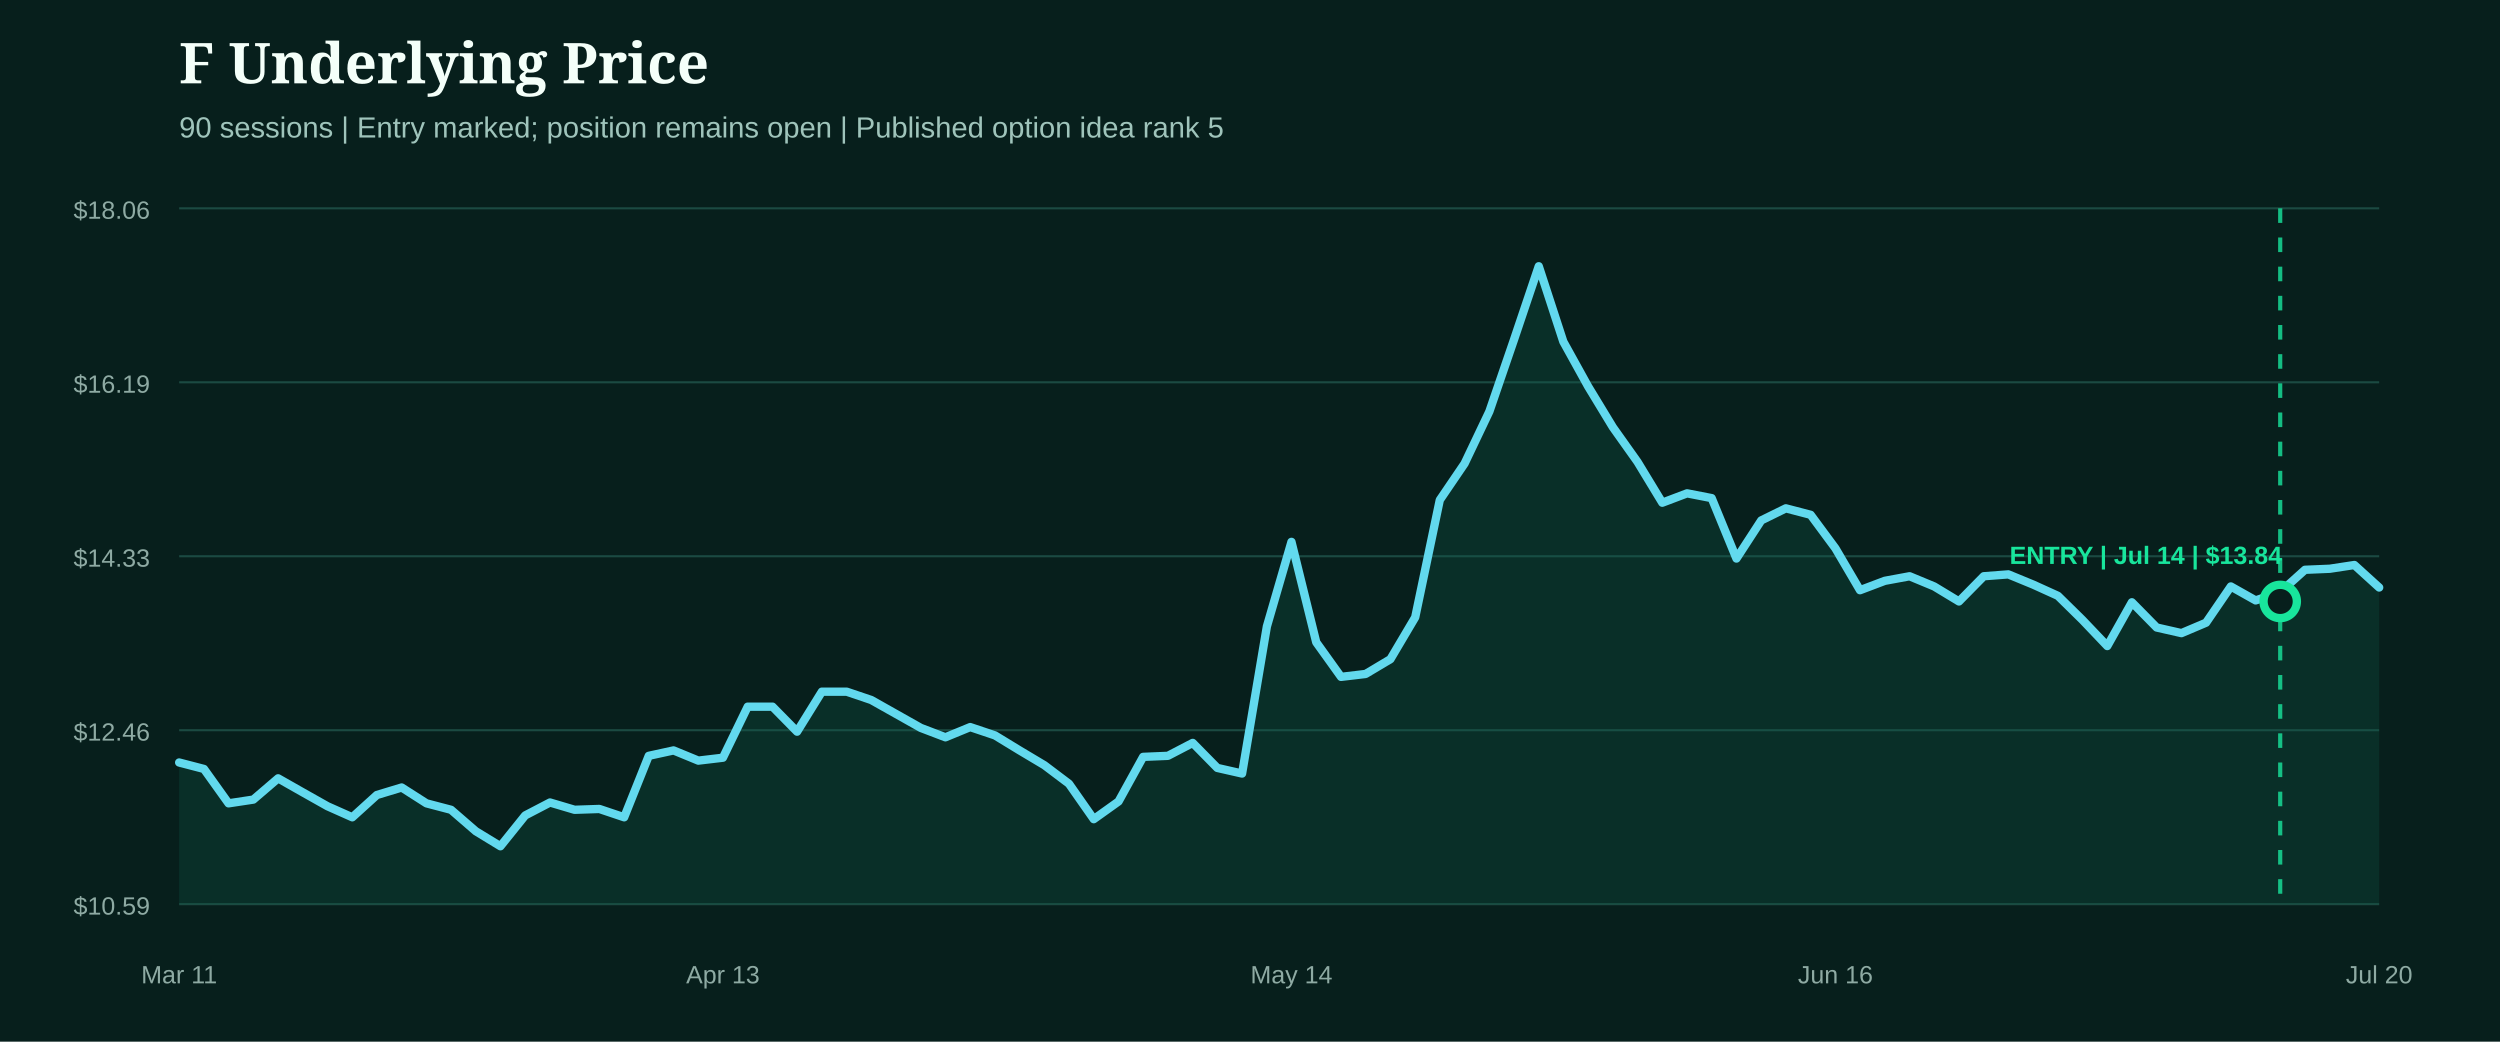
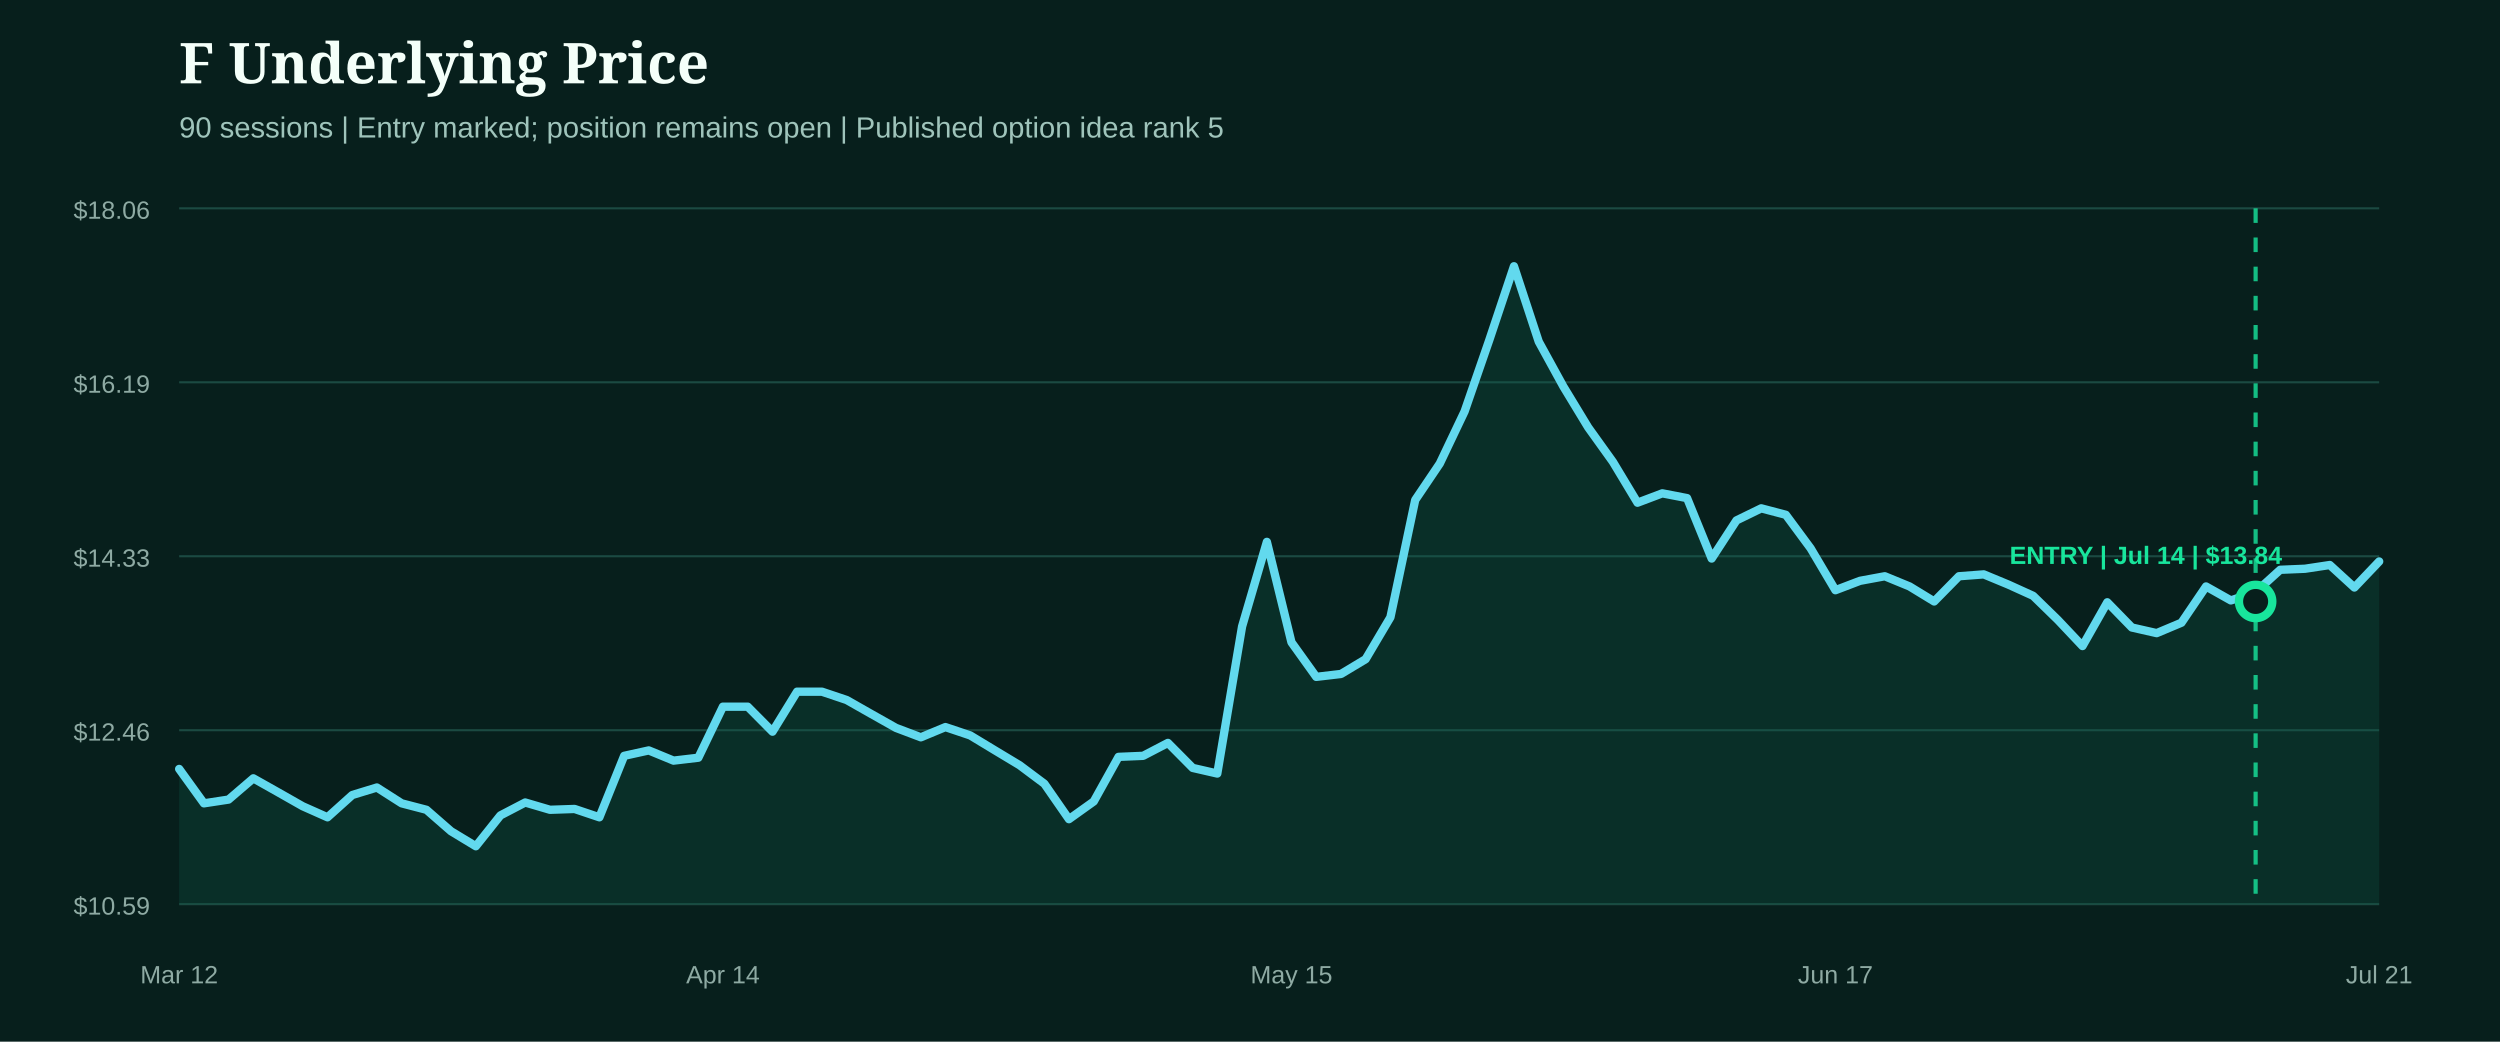
<svg xmlns="http://www.w3.org/2000/svg" width="1200" height="500" viewBox="0 0 1200 500" role="img" aria-label="F underlying price from entry">
  <rect width="1200" height="500" fill="#071f1c" />
  <style>.head{fill:#f4fff9;font:800 27px Georgia,serif}.sub{fill:#9fc4bb;font:14px Arial,sans-serif}.axis{fill:#8eaaa3;font:12px Arial,sans-serif}.marker{font:800 12px Arial,sans-serif}</style>
  <text x="86" y="40" class="head">F Underlying Price</text>
  <text x="86" y="66" class="sub">90 sessions | Entry marked; position remains open | Published option idea rank 5</text>
  <line x1="86" x2="1142" y1="100.0" y2="100.0" stroke="#1b4a42" stroke-width="1" />
  <text x="72" y="105.0" text-anchor="end" class="axis">$18.06</text>
  <line x1="86" x2="1142" y1="183.5" y2="183.5" stroke="#1b4a42" stroke-width="1" />
  <text x="72" y="188.5" text-anchor="end" class="axis">$16.19</text>
  <line x1="86" x2="1142" y1="267.0" y2="267.0" stroke="#1b4a42" stroke-width="1" />
  <text x="72" y="272.0" text-anchor="end" class="axis">$14.33</text>
  <line x1="86" x2="1142" y1="350.5" y2="350.5" stroke="#1b4a42" stroke-width="1" />
  <text x="72" y="355.5" text-anchor="end" class="axis">$12.46</text>
  <line x1="86" x2="1142" y1="434.0" y2="434.0" stroke="#1b4a42" stroke-width="1" />
  <text x="72" y="439.0" text-anchor="end" class="axis">$10.59</text>
-   <path d="M86.0,366.0 L97.9,369.1 L109.7,385.6 L121.6,383.8 L133.5,373.6 L145.3,380.3 L157.2,387.0 L169.1,392.3 L180.9,381.6 L192.8,378.0 L204.7,385.6 L216.5,388.7 L228.4,399.0 L240.2,406.2 L252.1,391.4 L264.0,385.2 L275.8,388.7 L287.7,388.3 L299.6,392.3 L311.4,362.8 L323.3,360.2 L335.2,365.1 L347.0,363.7 L358.9,339.2 L370.8,339.2 L382.6,351.2 L394.5,332.0 L406.4,332.0 L418.2,336.0 L430.1,342.7 L442.0,349.4 L453.8,353.9 L465.7,349.0 L477.6,353.0 L489.4,360.2 L501.3,367.3 L513.1,376.2 L525.0,393.2 L536.9,384.7 L548.7,363.3 L560.6,362.8 L572.5,356.6 L584.3,368.6 L596.2,371.3 L608.1,300.7 L619.9,260.1 L631.8,308.3 L643.7,324.9 L655.5,323.5 L667.4,316.4 L679.3,296.3 L691.1,240.0 L703.0,222.5 L714.9,197.5 L726.7,163.1 L738.6,127.8 L750.4,164.0 L762.3,185.5 L774.2,205.1 L786.0,221.7 L797.9,241.3 L809.8,236.8 L821.6,239.1 L833.5,268.1 L845.4,249.8 L857.2,244.0 L869.1,247.1 L881.0,263.2 L892.8,283.3 L904.7,278.8 L916.6,276.6 L928.4,281.5 L940.3,288.7 L952.2,276.6 L964.0,275.7 L975.9,280.6 L987.8,286.0 L999.6,297.6 L1011.5,310.1 L1023.3,289.1 L1035.2,301.2 L1047.1,303.9 L1058.9,298.9 L1070.8,281.5 L1082.7,288.2 L1094.5,284.2 L1106.4,273.5 L1118.3,273.0 L1130.1,271.2 L1142.0,282.0 L1142.0,434.0 L86.0,434.0 Z" fill="#0f5949" opacity="0.28" />
-   <path d="M86.0,366.0 L97.9,369.1 L109.7,385.6 L121.6,383.8 L133.5,373.6 L145.3,380.3 L157.2,387.0 L169.1,392.3 L180.9,381.6 L192.8,378.0 L204.7,385.6 L216.5,388.7 L228.4,399.0 L240.2,406.2 L252.1,391.4 L264.0,385.2 L275.8,388.7 L287.7,388.3 L299.6,392.3 L311.4,362.8 L323.3,360.2 L335.2,365.1 L347.0,363.7 L358.9,339.2 L370.8,339.2 L382.6,351.2 L394.5,332.0 L406.4,332.0 L418.2,336.0 L430.1,342.7 L442.0,349.4 L453.8,353.9 L465.7,349.0 L477.6,353.0 L489.4,360.2 L501.3,367.3 L513.1,376.2 L525.0,393.2 L536.9,384.7 L548.7,363.3 L560.6,362.8 L572.5,356.6 L584.3,368.6 L596.2,371.3 L608.1,300.7 L619.9,260.1 L631.8,308.3 L643.7,324.9 L655.5,323.5 L667.4,316.4 L679.3,296.3 L691.1,240.0 L703.0,222.5 L714.9,197.5 L726.7,163.1 L738.6,127.8 L750.4,164.0 L762.3,185.5 L774.2,205.1 L786.0,221.7 L797.9,241.3 L809.8,236.8 L821.6,239.1 L833.5,268.1 L845.4,249.8 L857.2,244.0 L869.1,247.1 L881.0,263.2 L892.8,283.3 L904.7,278.8 L916.6,276.6 L928.4,281.5 L940.3,288.7 L952.2,276.6 L964.0,275.7 L975.9,280.6 L987.8,286.0 L999.6,297.6 L1011.5,310.1 L1023.3,289.1 L1035.2,301.2 L1047.1,303.9 L1058.9,298.9 L1070.8,281.5 L1082.7,288.2 L1094.5,284.2 L1106.4,273.5 L1118.3,273.0 L1130.1,271.2 L1142.0,282.0" fill="none" stroke="#62d9ee" stroke-width="4" stroke-linecap="round" stroke-linejoin="round" />
+   <path d="M86.0,369.1 L97.9,385.6 L109.7,383.8 L121.6,373.6 L133.5,380.3 L145.3,387.0 L157.2,392.3 L169.1,381.6 L180.9,378.0 L192.8,385.6 L204.7,388.7 L216.5,399.0 L228.4,406.2 L240.2,391.4 L252.1,385.2 L264.0,388.7 L275.8,388.3 L287.7,392.3 L299.6,362.8 L311.4,360.2 L323.3,365.1 L335.2,363.7 L347.0,339.2 L358.9,339.2 L370.8,351.2 L382.6,332.0 L394.5,332.0 L406.4,336.0 L418.2,342.7 L430.1,349.4 L442.0,353.9 L453.8,349.0 L465.7,353.0 L477.6,360.2 L489.4,367.3 L501.3,376.2 L513.1,393.2 L525.0,384.7 L536.9,363.3 L548.7,362.8 L560.6,356.6 L572.5,368.6 L584.3,371.3 L596.2,300.7 L608.1,260.1 L619.9,308.3 L631.8,324.9 L643.7,323.5 L655.5,316.4 L667.4,296.3 L679.3,240.0 L691.1,222.5 L703.0,197.5 L714.9,163.1 L726.7,127.8 L738.6,164.0 L750.4,185.5 L762.3,205.1 L774.2,221.7 L786.0,241.3 L797.9,236.8 L809.8,239.1 L821.6,268.1 L833.5,249.8 L845.4,244.0 L857.2,247.1 L869.1,263.2 L881.0,283.3 L892.8,278.8 L904.7,276.6 L916.6,281.5 L928.4,288.7 L940.3,276.6 L952.2,275.7 L964.0,280.6 L975.9,286.0 L987.8,297.6 L999.6,310.1 L1011.5,289.1 L1023.3,301.2 L1035.2,303.9 L1047.1,298.9 L1058.9,281.5 L1070.8,288.2 L1082.7,284.2 L1094.5,273.5 L1106.4,273.0 L1118.3,271.2 L1130.1,282.0 L1142.0,269.5 L1142.0,434.0 L86.0,434.0 Z" fill="#0f5949" opacity="0.28" />
+   <path d="M86.0,369.1 L97.9,385.6 L109.7,383.8 L121.6,373.6 L133.5,380.3 L145.3,387.0 L157.2,392.3 L169.1,381.6 L180.9,378.0 L192.8,385.6 L204.7,388.7 L216.5,399.0 L228.4,406.2 L240.2,391.4 L252.1,385.2 L264.0,388.7 L275.8,388.3 L287.7,392.3 L299.6,362.8 L311.4,360.2 L323.3,365.1 L335.2,363.7 L347.0,339.2 L358.9,339.2 L370.8,351.2 L382.6,332.0 L394.5,332.0 L406.4,336.0 L418.2,342.7 L430.1,349.4 L442.0,353.9 L453.8,349.0 L465.7,353.0 L477.6,360.2 L489.4,367.3 L501.3,376.2 L513.1,393.2 L525.0,384.7 L536.9,363.3 L548.7,362.8 L560.6,356.6 L572.5,368.6 L584.3,371.3 L596.2,300.7 L608.1,260.1 L619.9,308.3 L631.8,324.9 L643.7,323.5 L655.5,316.4 L667.4,296.3 L679.3,240.0 L691.1,222.5 L703.0,197.5 L714.9,163.1 L726.7,127.8 L738.6,164.0 L750.4,185.5 L762.3,205.1 L774.2,221.7 L786.0,241.3 L797.9,236.8 L809.8,239.1 L821.6,268.1 L833.5,249.8 L845.4,244.0 L857.2,247.1 L869.1,263.2 L881.0,283.3 L892.8,278.8 L904.7,276.6 L916.6,281.5 L928.4,288.7 L940.3,276.6 L952.2,275.7 L964.0,280.6 L975.9,286.0 L987.8,297.6 L999.6,310.1 L1011.5,289.1 L1023.3,301.2 L1035.2,303.9 L1047.1,298.9 L1058.9,281.5 L1070.8,288.2 L1082.7,284.2 L1094.5,273.5 L1106.4,273.0 L1118.3,271.2 L1130.1,282.0 L1142.0,269.5" fill="none" stroke="#62d9ee" stroke-width="4" stroke-linecap="round" stroke-linejoin="round" />
  <g>
-     <line x1="1094.5" x2="1094.5" y1="100" y2="434" stroke="#18e59c" stroke-width="2" stroke-dasharray="7 7" opacity="0.8" />
-     <circle cx="1094.5" cy="288.7" r="8" fill="#071f1c" stroke="#18e59c" stroke-width="4" />
+     <line x1="1082.7" x2="1082.7" y1="100" y2="434" stroke="#18e59c" stroke-width="2" stroke-dasharray="7 7" opacity="0.8" />
+     <circle cx="1082.7" cy="288.7" r="8" fill="#071f1c" stroke="#18e59c" stroke-width="4" />
    <text x="1030.0" y="270.7" text-anchor="middle" class="marker" fill="#18e59c">ENTRY | Jul 14 | $13.84</text>
  </g>
-   <text x="86.0" y="472" text-anchor="middle" class="axis">Mar 11</text>
-   <text x="347.0" y="472" text-anchor="middle" class="axis">Apr 13</text>
-   <text x="619.9" y="472" text-anchor="middle" class="axis">May 14</text>
-   <text x="881.0" y="472" text-anchor="middle" class="axis">Jun 16</text>
-   <text x="1142.0" y="472" text-anchor="middle" class="axis">Jul 20</text>
+   <text x="86.0" y="472" text-anchor="middle" class="axis">Mar 12</text>
+   <text x="347.0" y="472" text-anchor="middle" class="axis">Apr 14</text>
+   <text x="619.9" y="472" text-anchor="middle" class="axis">May 15</text>
+   <text x="881.0" y="472" text-anchor="middle" class="axis">Jun 17</text>
+   <text x="1142.0" y="472" text-anchor="middle" class="axis">Jul 21</text>
</svg>
